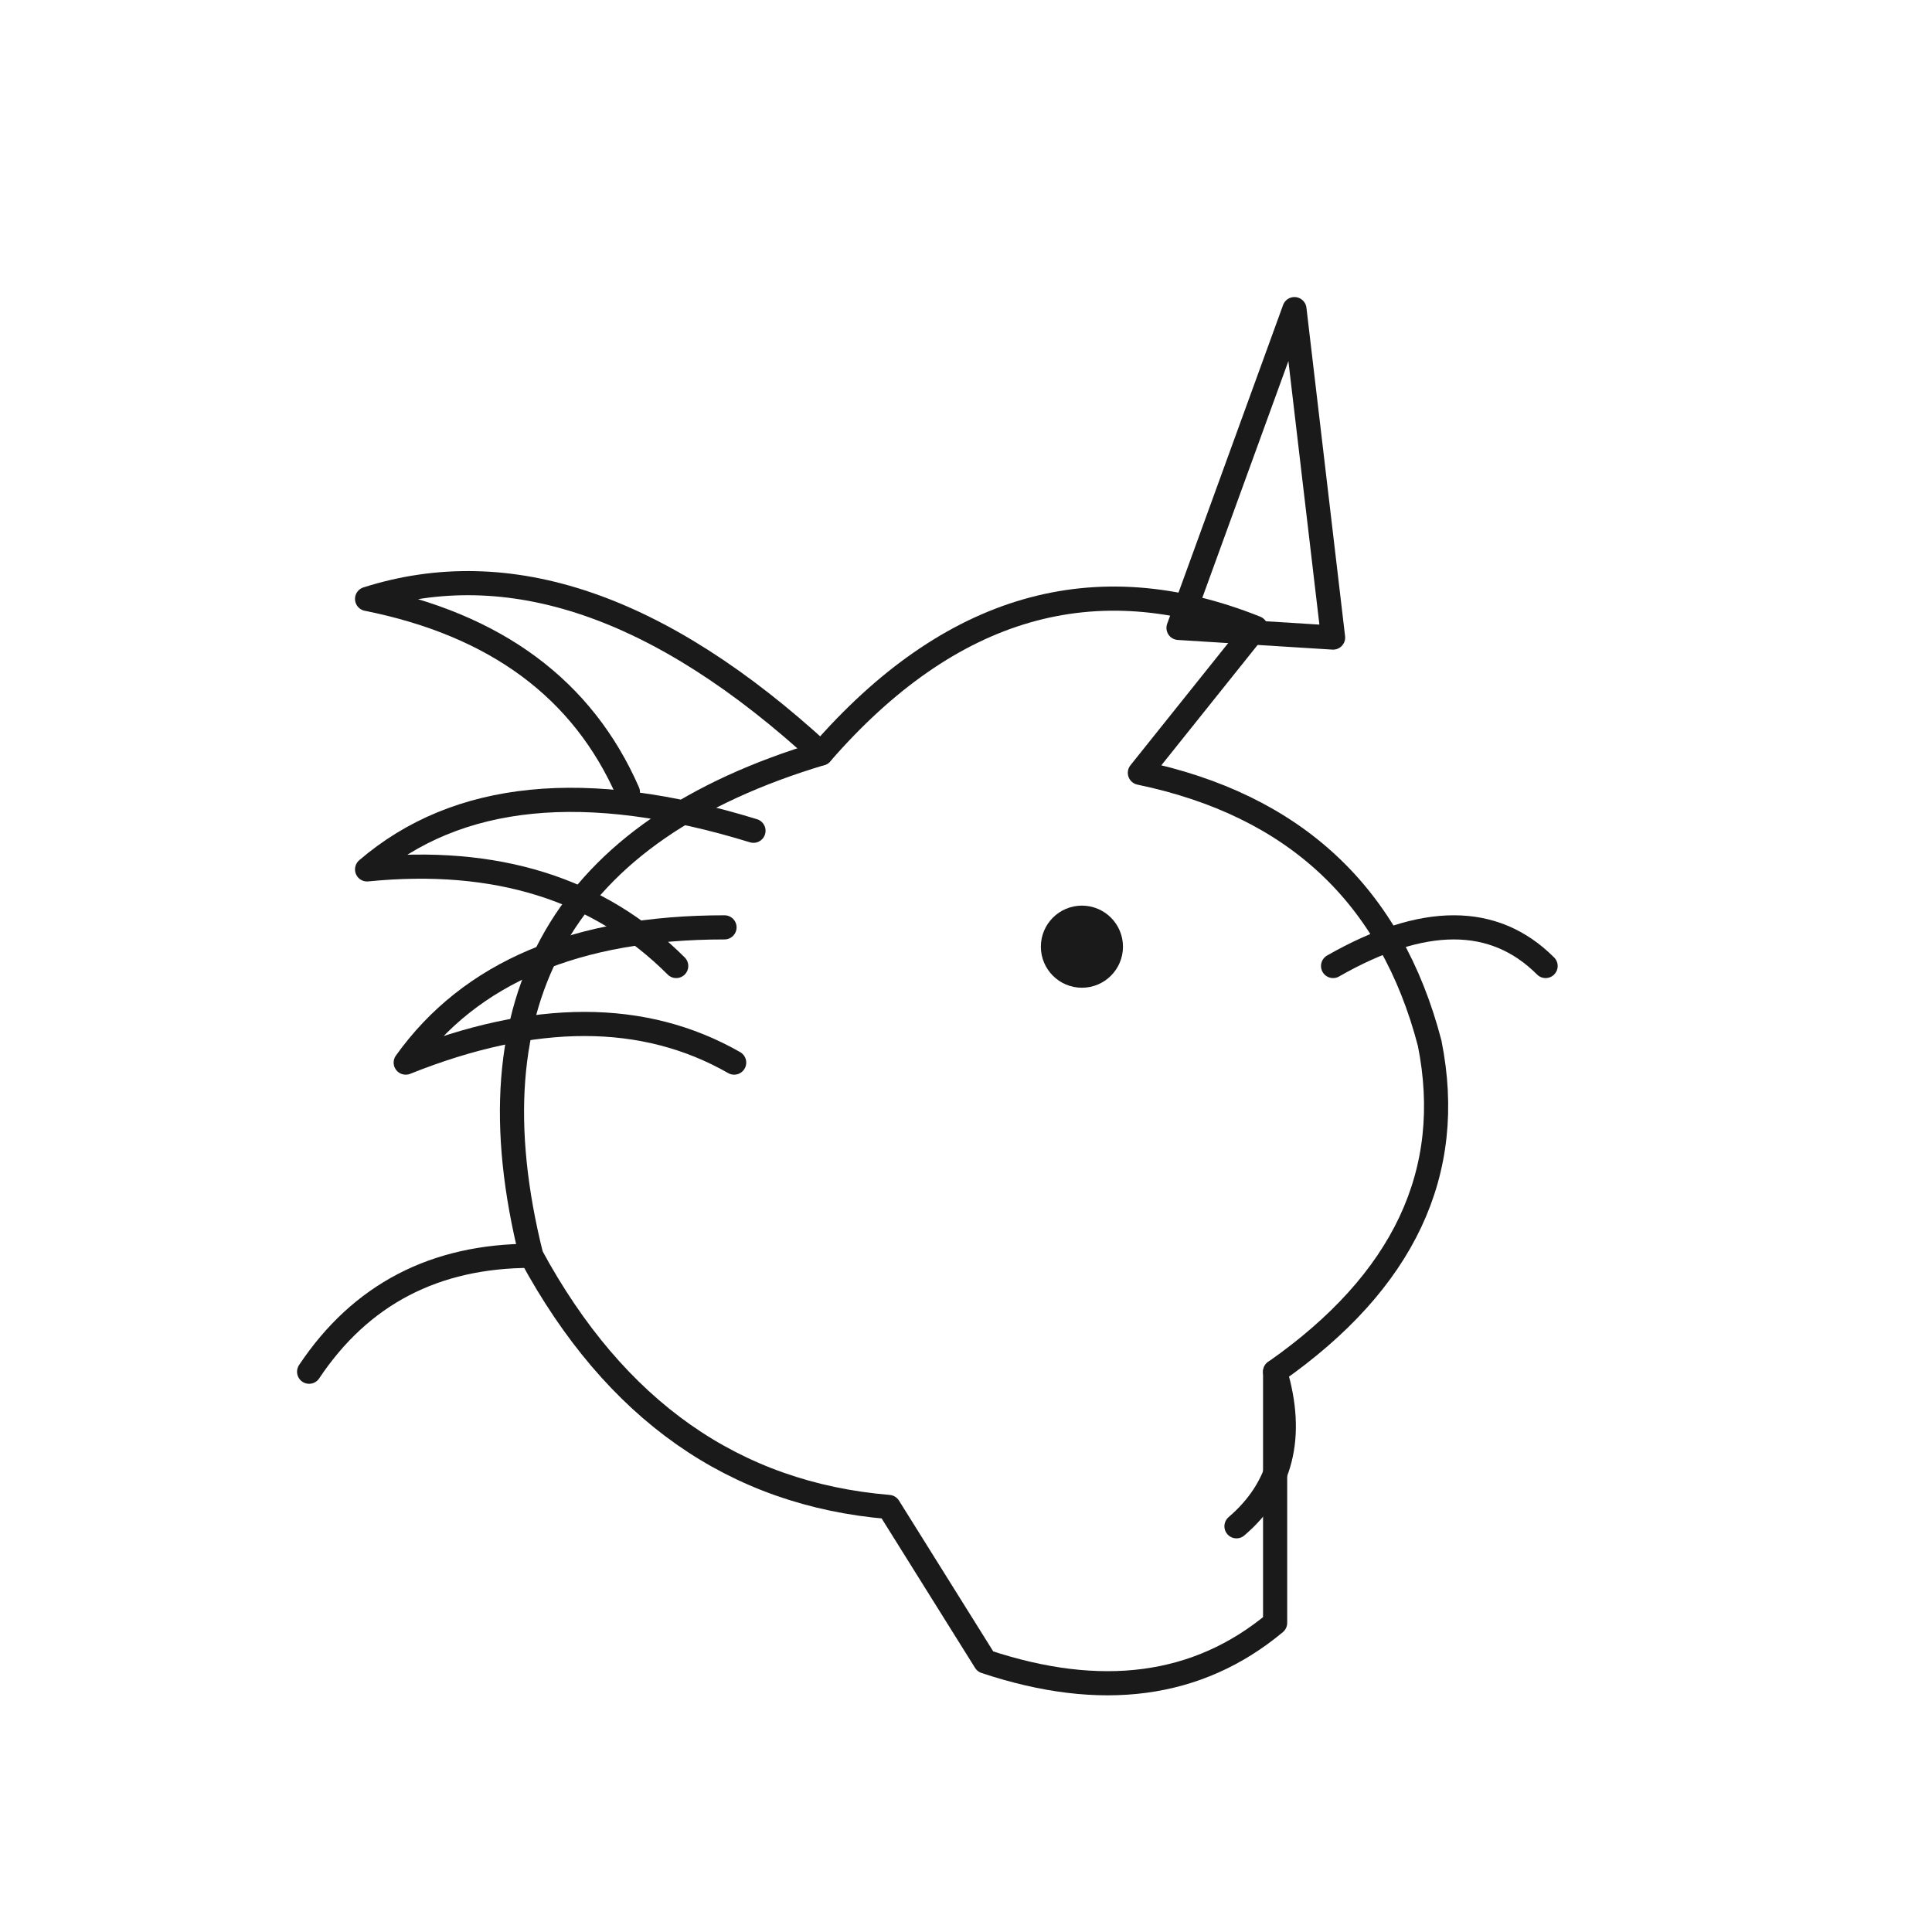
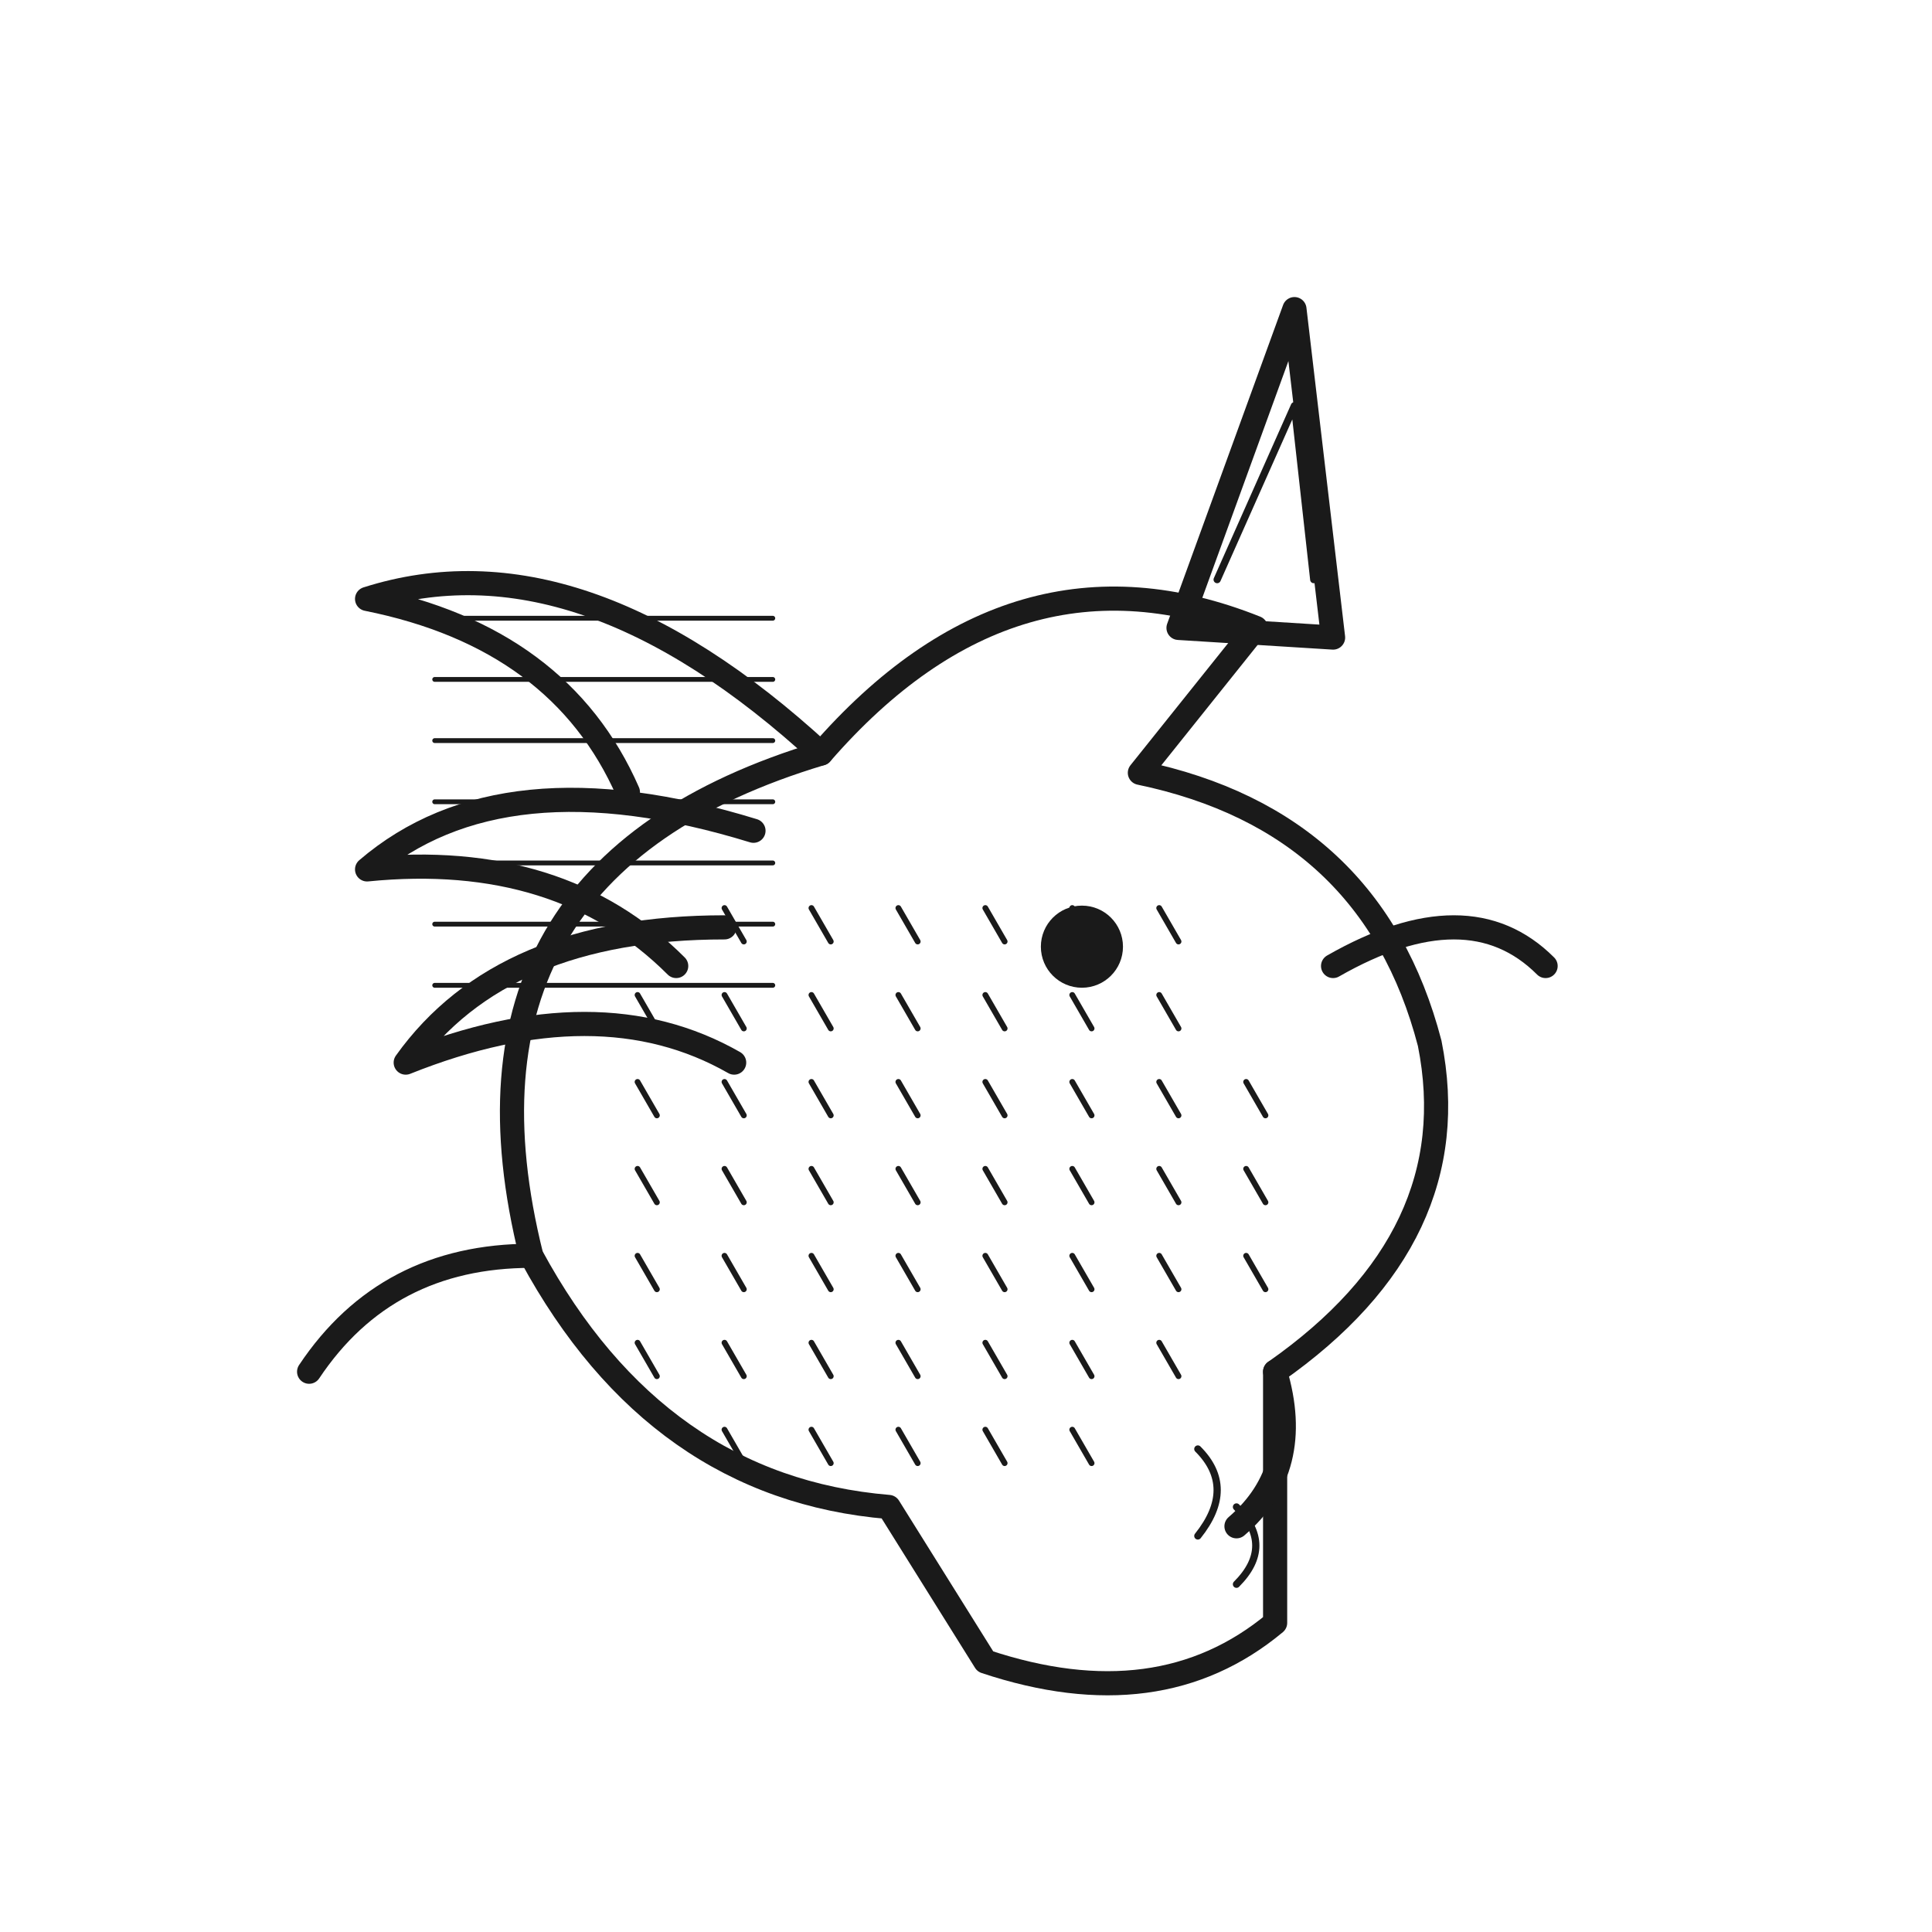
<svg xmlns="http://www.w3.org/2000/svg" viewBox="0 0 200 200" width="200" height="200">
  <rect width="200" height="200" fill="#ffffff" />
  <g fill="none" stroke="#1a1a1a" stroke-width="2.5" stroke-linecap="round" stroke-linejoin="round">
    <path d="M55 130 Q45 90 85 78 Q105 55 130 65 L118 80 Q142 85 148 108 Q152 128 132 142 L132 168 Q120 178 102 172 L92 156 Q68 154 55 130 Z" />
    <path d="M122 65 L134 32 L138 66 Z" />
+     <path d="M126 60 L134 42 L136 60" stroke-width="0.75" />
    <circle cx="112" cy="98" r="3" fill="#1a1a1a" />
    <path d="M132 142 Q135 152 128 158" />
+     <path d="M124 150 q4 4 0 9 M128 156 q4 4 0 8" stroke-width="0.75" />
    <path d="M85 78 Q60 55 38 62 Q58 66 65 82" />
    <path d="M78 86 Q52 78 38 90 Q58 88 70 100" />
    <path d="M75 96 Q52 96 42 110 Q62 102 76 110" />
+     <line x1="45" y1="64" x2="80" y2="64" stroke-width="0.5" />
+     <line x1="45" y1="70.333" x2="80" y2="70.333" stroke-width="0.5" />
+     <line x1="45" y1="76.667" x2="80" y2="76.667" stroke-width="0.5" />
+     <line x1="45" y1="83" x2="80" y2="83" stroke-width="0.5" />
+     <line x1="45" y1="89.333" x2="80" y2="89.333" stroke-width="0.5" />
+     <line x1="45" y1="95.667" x2="80" y2="95.667" stroke-width="0.5" />
+     <line x1="45" y1="102" x2="80" y2="102" stroke-width="0.5" />
    <path d="M138 100 Q152 92 160 100" />
    <path d="M55 130 Q40 130 32 142" />
+     <line x1="75" y1="94" x2="77" y2="97.464" stroke-width="0.6" />
+     <line x1="84" y1="94" x2="86" y2="97.464" stroke-width="0.6" />
+     <line x1="93" y1="94" x2="95" y2="97.464" stroke-width="0.6" />
+     <line x1="102" y1="94" x2="104" y2="97.464" stroke-width="0.6" />
+     <line x1="111" y1="94" x2="113" y2="97.464" stroke-width="0.6" />
+     <line x1="120" y1="94" x2="122" y2="97.464" stroke-width="0.6" />
+     <line x1="66" y1="103" x2="68" y2="106.464" stroke-width="0.6" />
+     <line x1="75" y1="103" x2="77" y2="106.464" stroke-width="0.6" />
+     <line x1="84" y1="103" x2="86" y2="106.464" stroke-width="0.6" />
+     <line x1="93" y1="103" x2="95" y2="106.464" stroke-width="0.6" />
+     <line x1="102" y1="103" x2="104" y2="106.464" stroke-width="0.6" />
+     <line x1="111" y1="103" x2="113" y2="106.464" stroke-width="0.6" />
+     <line x1="120" y1="103" x2="122" y2="106.464" stroke-width="0.6" />
+     <line x1="66" y1="112" x2="68" y2="115.464" stroke-width="0.6" />
+     <line x1="75" y1="112" x2="77" y2="115.464" stroke-width="0.6" />
+     <line x1="84" y1="112" x2="86" y2="115.464" stroke-width="0.6" />
+     <line x1="93" y1="112" x2="95" y2="115.464" stroke-width="0.6" />
+     <line x1="102" y1="112" x2="104" y2="115.464" stroke-width="0.6" />
+     <line x1="111" y1="112" x2="113" y2="115.464" stroke-width="0.6" />
+     <line x1="120" y1="112" x2="122" y2="115.464" stroke-width="0.6" />
+     <line x1="129" y1="112" x2="131" y2="115.464" stroke-width="0.6" />
+     <line x1="66" y1="121" x2="68" y2="124.464" stroke-width="0.6" />
+     <line x1="75" y1="121" x2="77" y2="124.464" stroke-width="0.6" />
+     <line x1="84" y1="121" x2="86" y2="124.464" stroke-width="0.6" />
+     <line x1="93" y1="121" x2="95" y2="124.464" stroke-width="0.6" />
+     <line x1="102" y1="121" x2="104" y2="124.464" stroke-width="0.6" />
+     <line x1="111" y1="121" x2="113" y2="124.464" stroke-width="0.6" />
+     <line x1="120" y1="121" x2="122" y2="124.464" stroke-width="0.6" />
+     <line x1="129" y1="121" x2="131" y2="124.464" stroke-width="0.6" />
+     <line x1="66" y1="130" x2="68" y2="133.464" stroke-width="0.6" />
+     <line x1="75" y1="130" x2="77" y2="133.464" stroke-width="0.6" />
+     <line x1="84" y1="130" x2="86" y2="133.464" stroke-width="0.6" />
+     <line x1="93" y1="130" x2="95" y2="133.464" stroke-width="0.6" />
+     <line x1="102" y1="130" x2="104" y2="133.464" stroke-width="0.6" />
+     <line x1="111" y1="130" x2="113" y2="133.464" stroke-width="0.6" />
+     <line x1="120" y1="130" x2="122" y2="133.464" stroke-width="0.6" />
+     <line x1="129" y1="130" x2="131" y2="133.464" stroke-width="0.6" />
+     <line x1="66" y1="139" x2="68" y2="142.464" stroke-width="0.6" />
+     <line x1="75" y1="139" x2="77" y2="142.464" stroke-width="0.6" />
+     <line x1="84" y1="139" x2="86" y2="142.464" stroke-width="0.6" />
+     <line x1="93" y1="139" x2="95" y2="142.464" stroke-width="0.6" />
+     <line x1="102" y1="139" x2="104" y2="142.464" stroke-width="0.6" />
+     <line x1="111" y1="139" x2="113" y2="142.464" stroke-width="0.6" />
+     <line x1="120" y1="139" x2="122" y2="142.464" stroke-width="0.6" />
+     <line x1="75" y1="148" x2="77" y2="151.464" stroke-width="0.6" />
+     <line x1="84" y1="148" x2="86" y2="151.464" stroke-width="0.6" />
+     <line x1="93" y1="148" x2="95" y2="151.464" stroke-width="0.6" />
+     <line x1="102" y1="148" x2="104" y2="151.464" stroke-width="0.6" />
+     <line x1="111" y1="148" x2="113" y2="151.464" stroke-width="0.6" />
  </g>
</svg>
